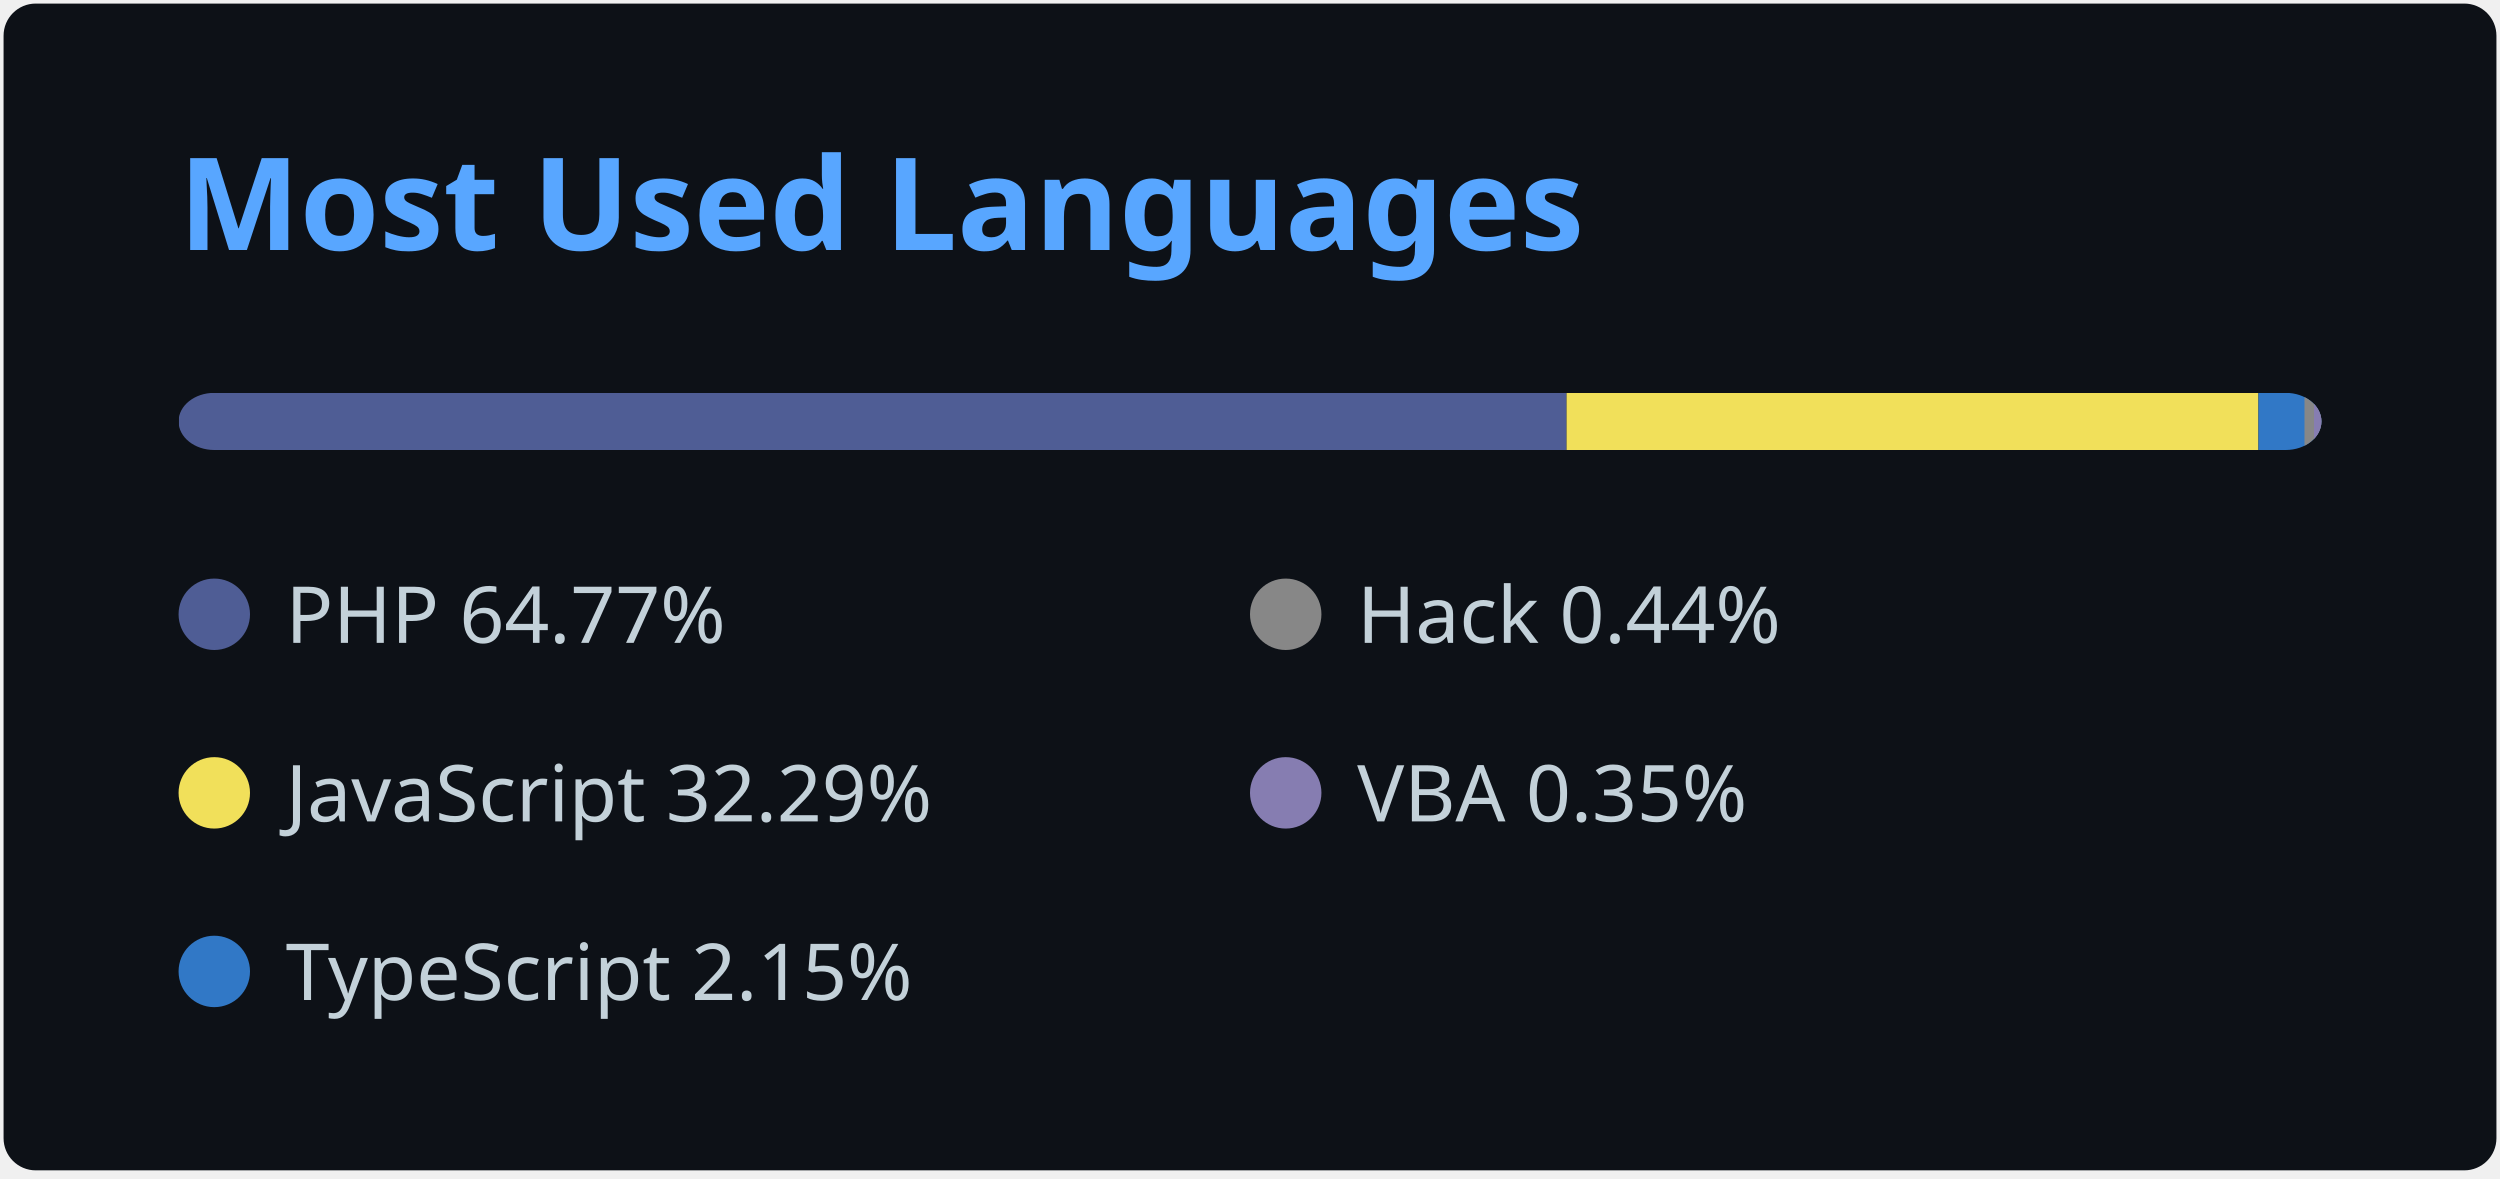
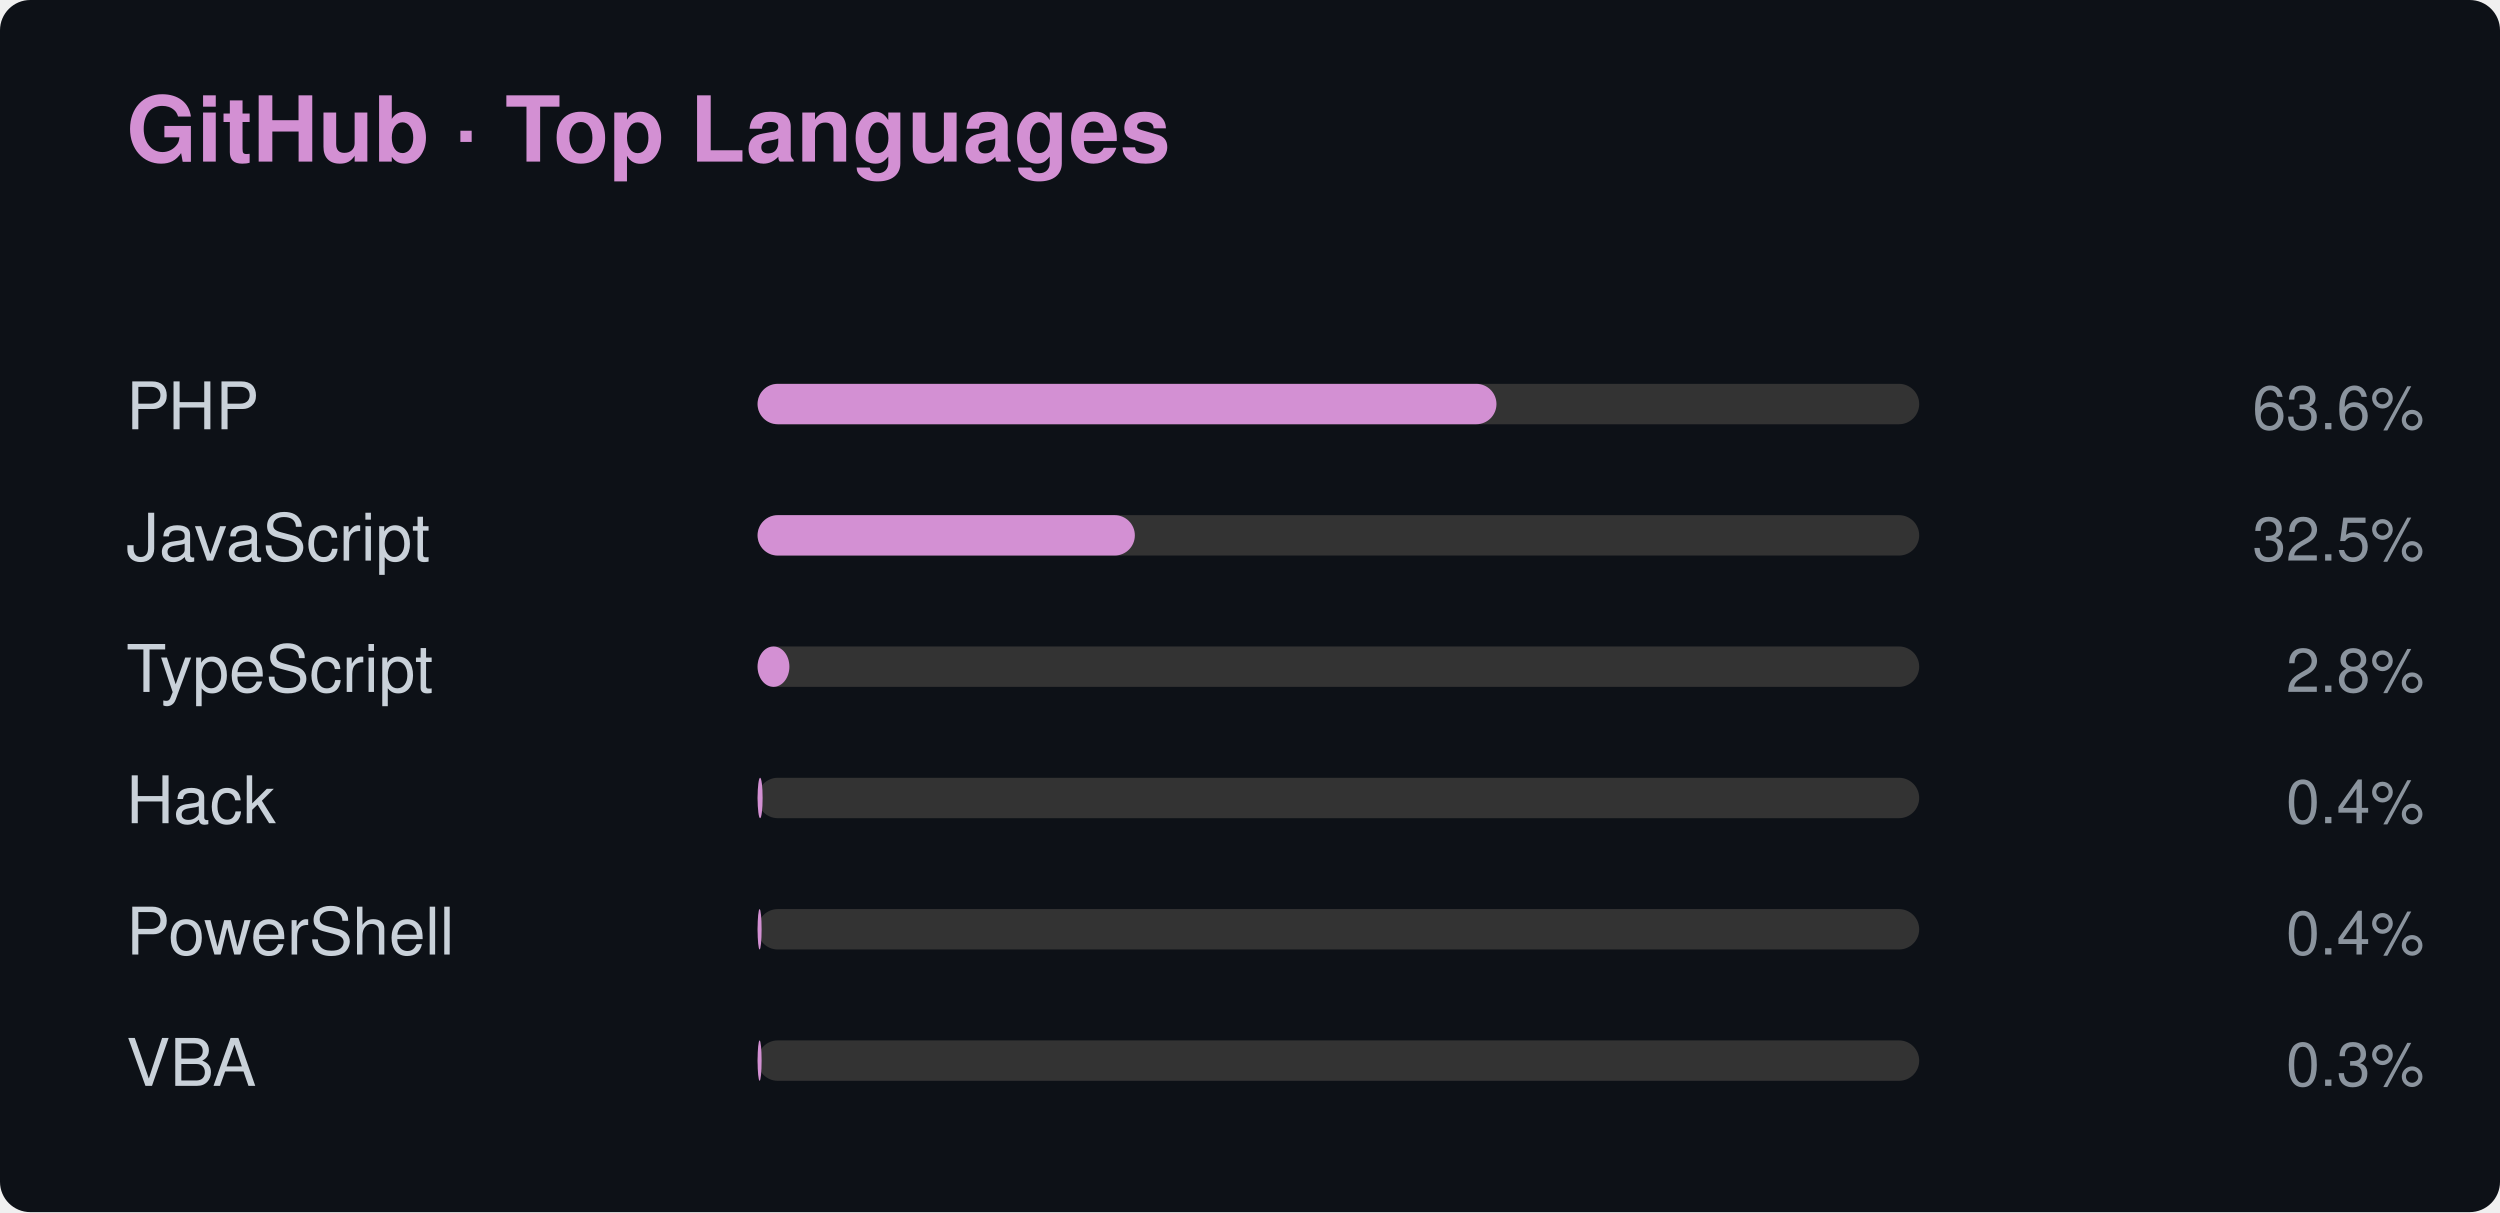
- <svg xmlns="http://www.w3.org/2000/svg" width="350" height="165" viewBox="0 0 350 165" fill="none" role="img" aria-labelledby="descId">
-   <style>
-           .header {
-             font: 600 18px 'Segoe UI', Ubuntu, Sans-Serif;
-             fill: #58A6FF;
-             animation: fadeInAnimation 0.8s ease-in-out forwards;
-           }
-           @supports(-moz-appearance: auto) {
-             /* Selector detects Firefox */
-             .header { font-size: 15.5px; }
-           }
-           .lang-name { font: 400 11px 'Segoe UI', Ubuntu, Sans-Serif; fill: #C3D1D9 }
- 
-           
-     /* Animations */
-     @keyframes scaleInAnimation {
-       from {
-         transform: translate(-5px, 5px) scale(0);
-       }
-       to {
-         transform: translate(-5px, 5px) scale(1);
-       }
-     }
-     @keyframes fadeInAnimation {
-       from {
-         opacity: 0;
-       }
-       to {
-         opacity: 1;
-       }
-     }
-   
-           * { animation-duration: 0s !important; animation-delay: 0s !important; }
-         </style>
-   <rect data-testid="card-bg" x="0.5" y="0.5" rx="4.5" height="99%" stroke="#e4e2e2" width="349" fill="#0D1117" stroke-opacity="0" />
-   <g data-testid="card-title" transform="translate(25, 35)">
-     <g transform="translate(0, 0)">
-       <text x="0" y="0" class="header" data-testid="header">Most Used Languages</text>
-     </g>
+ <svg xmlns="http://www.w3.org/2000/svg" width="495" height="240" viewBox="0 0 495 240" role="img" aria-label="Most used languages">
+   <rect width="495" height="240" rx="6" fill="#0d1117" />
+   <text x="25" y="32" fill="#d390d3" font-size="18" font-weight="600" font-family="'Segoe UI', Ubuntu, Helvetica, Arial, sans-serif">GitHub · Top Languages</text>
+   <g transform="translate(0, 72)">
+     <text x="25" y="13" fill="#c9d1d9" font-size="13" font-family="'Segoe UI', Ubuntu, Helvetica, Arial, sans-serif">PHP</text>
+     <rect x="150" y="4" width="230" height="8" rx="4" fill="#333333" />
+     <rect x="150" y="4" width="146.3" height="8" rx="4" fill="#d390d3" />
+     <text x="480" y="13" fill="#8b949e" font-size="12" font-family="'Segoe UI', Ubuntu, Helvetica, Arial, sans-serif" text-anchor="end">63.6%</text>
  </g>
-   <g data-testid="main-card-body" transform="translate(0, 55)">
-     <svg data-testid="lang-items" x="25">
-       <mask id="rect-mask">
-         <rect x="0" y="0" width="300" height="8" fill="white" rx="5" />
-       </mask>
-       <rect mask="url(#rect-mask)" data-testid="lang-progress" x="0" y="0" width="194.32" height="8" fill="#4F5D95" />
-       <rect mask="url(#rect-mask)" data-testid="lang-progress" x="194.32" y="0" width="96.86" height="8" fill="#f1e05a" />
-       <rect mask="url(#rect-mask)" data-testid="lang-progress" x="291.18" y="0" width="16.45" height="8" fill="#3178c6" />
-       <rect mask="url(#rect-mask)" data-testid="lang-progress" x="297.63" y="0" width="11.33" height="8" fill="#878787" />
-       <rect mask="url(#rect-mask)" data-testid="lang-progress" x="298.96" y="0" width="11.04" height="8" fill="#867db1" />
-       <g transform="translate(0, 25)">
-         <g transform="translate(0, 0)">
-           <g transform="translate(0, 0)">
-             <g>
-               <circle cx="5" cy="6" r="5" fill="#4F5D95" />
-               <text data-testid="lang-name" x="15" y="10" class="lang-name">
-         PHP 64.77%
-       </text>
-             </g>
-           </g>
-           <g transform="translate(0, 25)">
-             <g>
-               <circle cx="5" cy="6" r="5" fill="#f1e05a" />
-               <text data-testid="lang-name" x="15" y="10" class="lang-name">
-         JavaScript 32.29%
-       </text>
-             </g>
-           </g>
-           <g transform="translate(0, 50)">
-             <g>
-               <circle cx="5" cy="6" r="5" fill="#3178c6" />
-               <text data-testid="lang-name" x="15" y="10" class="lang-name">
-         TypeScript 2.15%
-       </text>
-             </g>
-           </g>
-         </g>
-         <g transform="translate(150, 0)">
-           <g transform="translate(0, 0)">
-             <g>
-               <circle cx="5" cy="6" r="5" fill="#878787" />
-               <text data-testid="lang-name" x="15" y="10" class="lang-name">
-         Hack 0.44%
-       </text>
-             </g>
-           </g>
-           <g transform="translate(0, 25)">
-             <g>
-               <circle cx="5" cy="6" r="5" fill="#867db1" />
-               <text data-testid="lang-name" x="15" y="10" class="lang-name">
-         VBA 0.35%
-       </text>
-             </g>
-           </g>
-         </g>
-       </g>
-     </svg>
+   <g transform="translate(0, 98)">
+     <text x="25" y="13" fill="#c9d1d9" font-size="13" font-family="'Segoe UI', Ubuntu, Helvetica, Arial, sans-serif">JavaScript</text>
+     <rect x="150" y="4" width="230" height="8" rx="4" fill="#333333" />
+     <rect x="150" y="4" width="74.7" height="8" rx="4" fill="#d390d3" />
+     <text x="480" y="13" fill="#8b949e" font-size="12" font-family="'Segoe UI', Ubuntu, Helvetica, Arial, sans-serif" text-anchor="end">32.5%</text>
+   </g>
+   <g transform="translate(0, 124)">
+     <text x="25" y="13" fill="#c9d1d9" font-size="13" font-family="'Segoe UI', Ubuntu, Helvetica, Arial, sans-serif">TypeScript</text>
+     <rect x="150" y="4" width="230" height="8" rx="4" fill="#333333" />
+     <rect x="150" y="4" width="6.3" height="8" rx="4" fill="#d390d3" />
+     <text x="480" y="13" fill="#8b949e" font-size="12" font-family="'Segoe UI', Ubuntu, Helvetica, Arial, sans-serif" text-anchor="end">2.8%</text>
+   </g>
+   <g transform="translate(0, 150)">
+     <text x="25" y="13" fill="#c9d1d9" font-size="13" font-family="'Segoe UI', Ubuntu, Helvetica, Arial, sans-serif">Hack</text>
+     <rect x="150" y="4" width="230" height="8" rx="4" fill="#333333" />
+     <rect x="150" y="4" width="1.0" height="8" rx="4" fill="#d390d3" />
+     <text x="480" y="13" fill="#8b949e" font-size="12" font-family="'Segoe UI', Ubuntu, Helvetica, Arial, sans-serif" text-anchor="end">0.4%</text>
+   </g>
+   <g transform="translate(0, 176)">
+     <text x="25" y="13" fill="#c9d1d9" font-size="13" font-family="'Segoe UI', Ubuntu, Helvetica, Arial, sans-serif">PowerShell</text>
+     <rect x="150" y="4" width="230" height="8" rx="4" fill="#333333" />
+     <rect x="150" y="4" width="0.8" height="8" rx="4" fill="#d390d3" />
+     <text x="480" y="13" fill="#8b949e" font-size="12" font-family="'Segoe UI', Ubuntu, Helvetica, Arial, sans-serif" text-anchor="end">0.4%</text>
+   </g>
+   <g transform="translate(0, 202)">
+     <text x="25" y="13" fill="#c9d1d9" font-size="13" font-family="'Segoe UI', Ubuntu, Helvetica, Arial, sans-serif">VBA</text>
+     <rect x="150" y="4" width="230" height="8" rx="4" fill="#333333" />
+     <rect x="150" y="4" width="0.8" height="8" rx="4" fill="#d390d3" />
+     <text x="480" y="13" fill="#8b949e" font-size="12" font-family="'Segoe UI', Ubuntu, Helvetica, Arial, sans-serif" text-anchor="end">0.3%</text>
  </g>
</svg>
